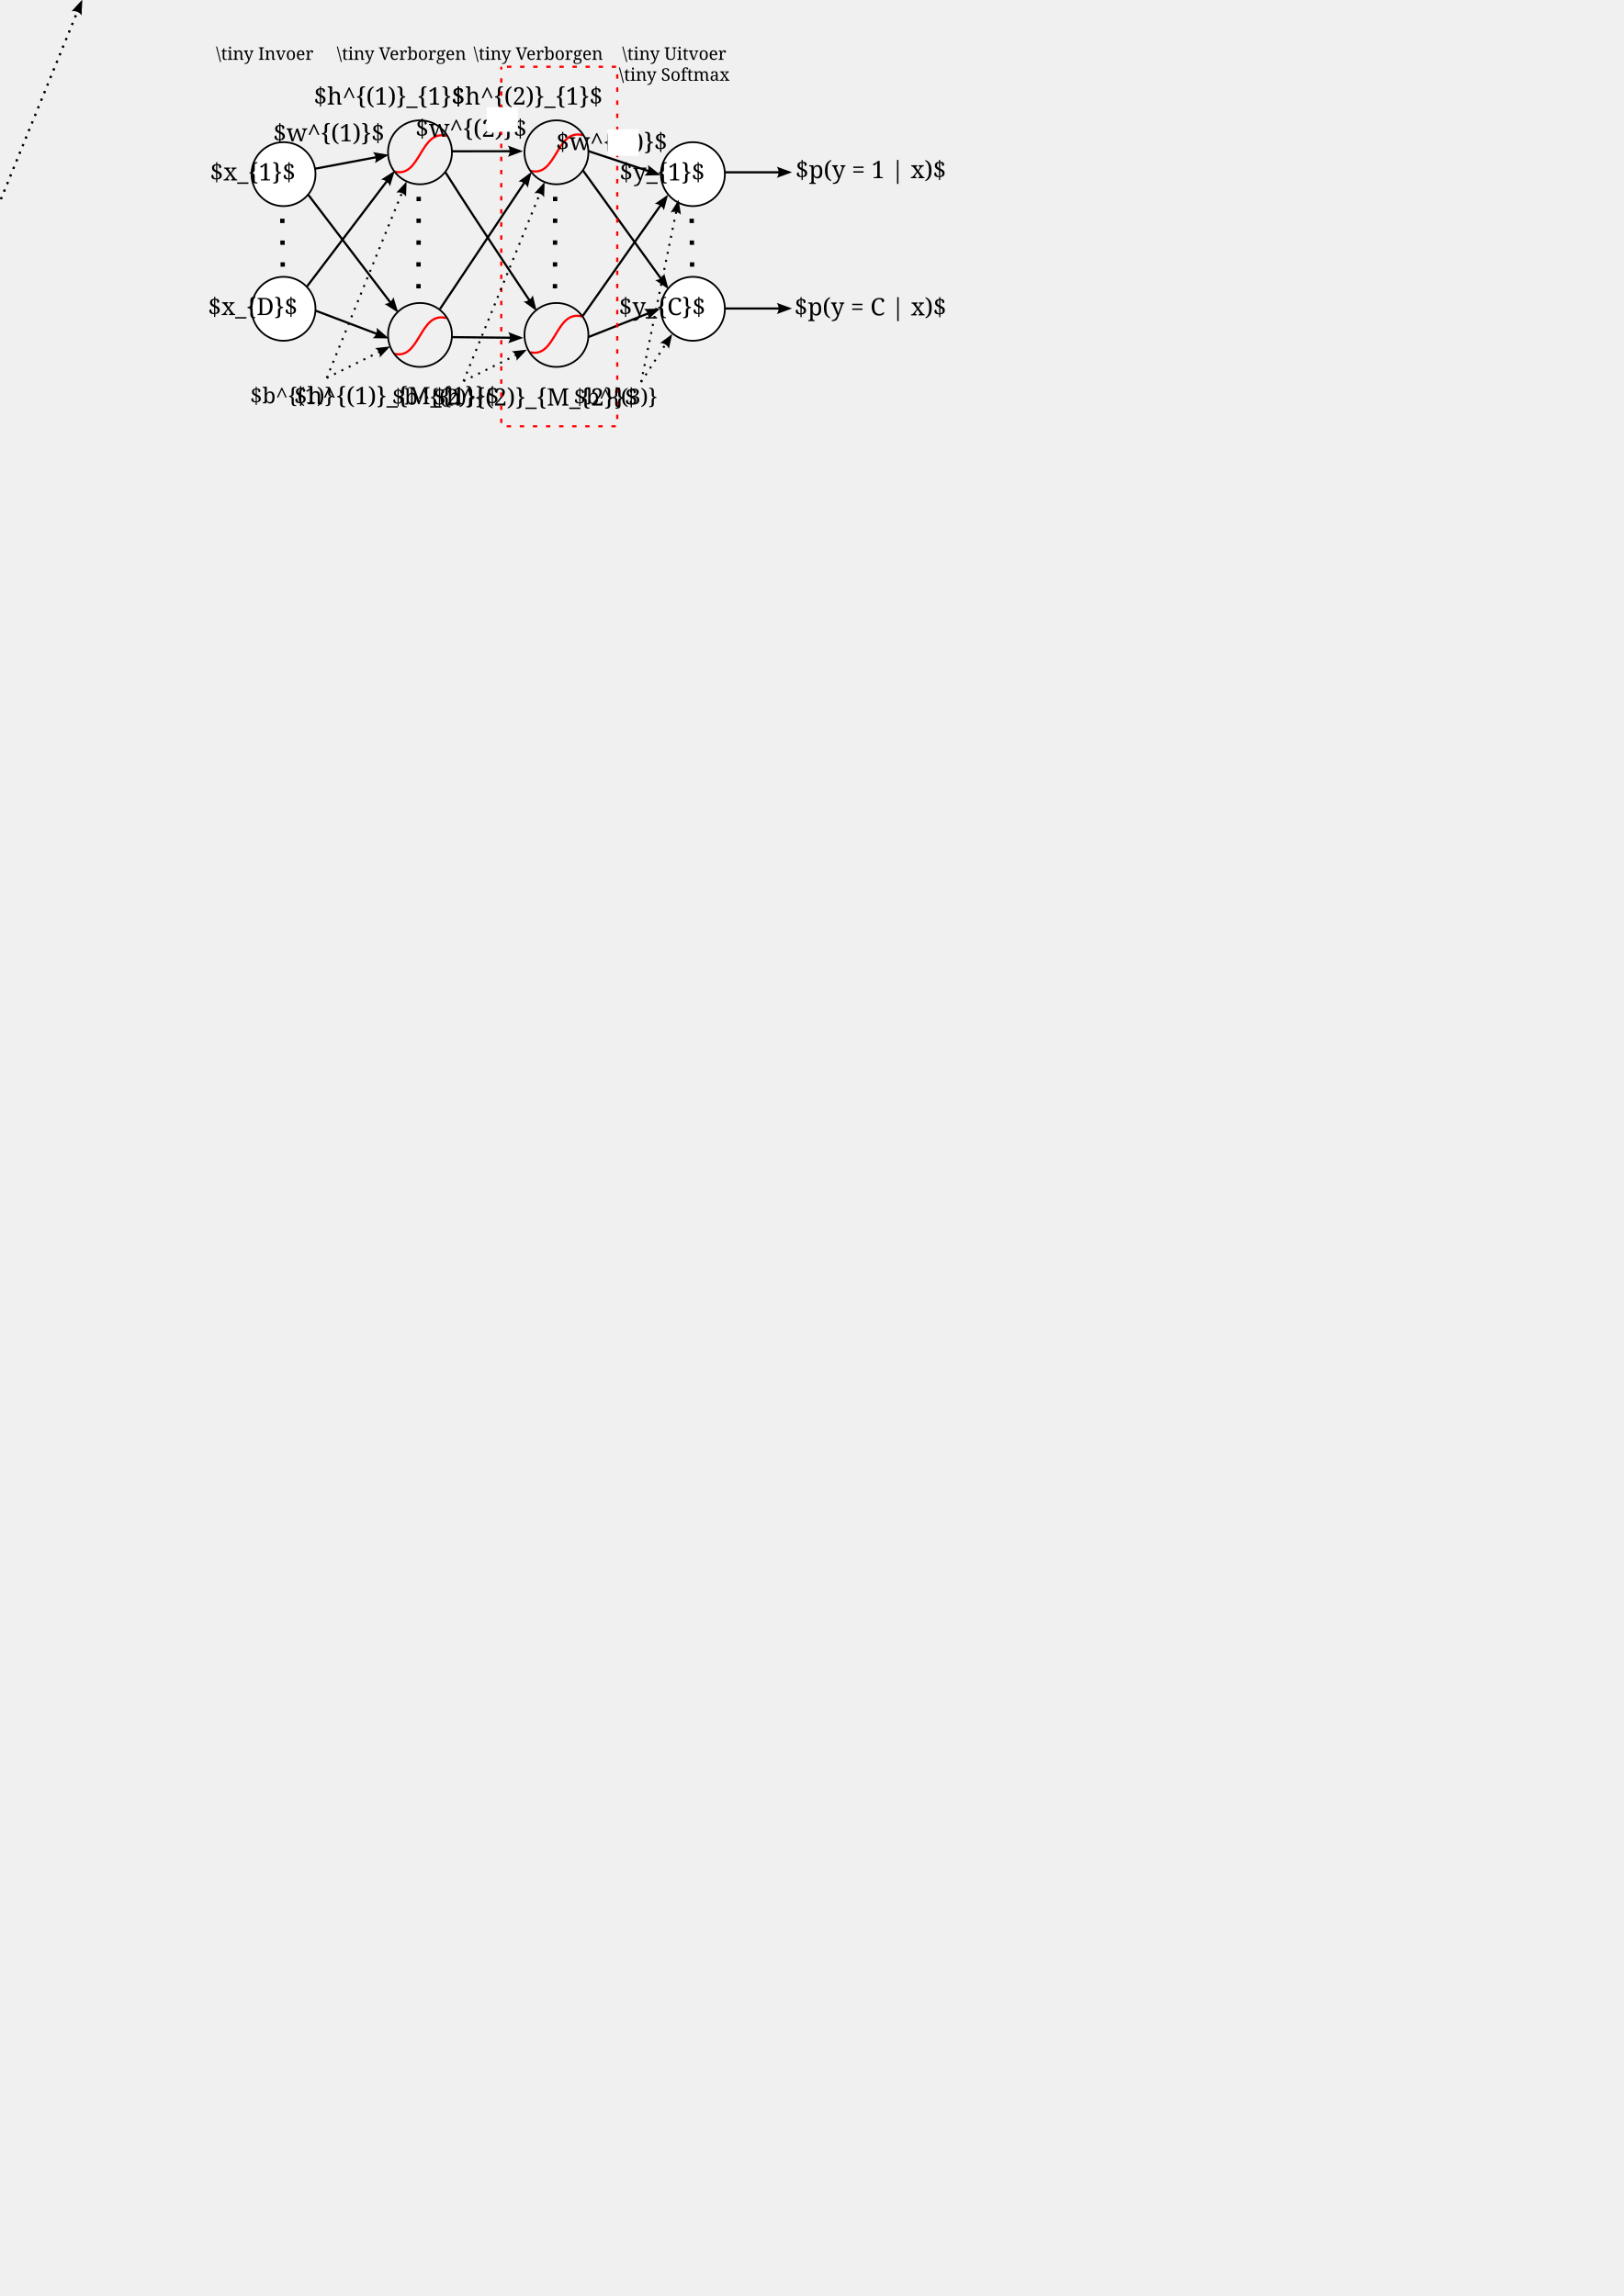
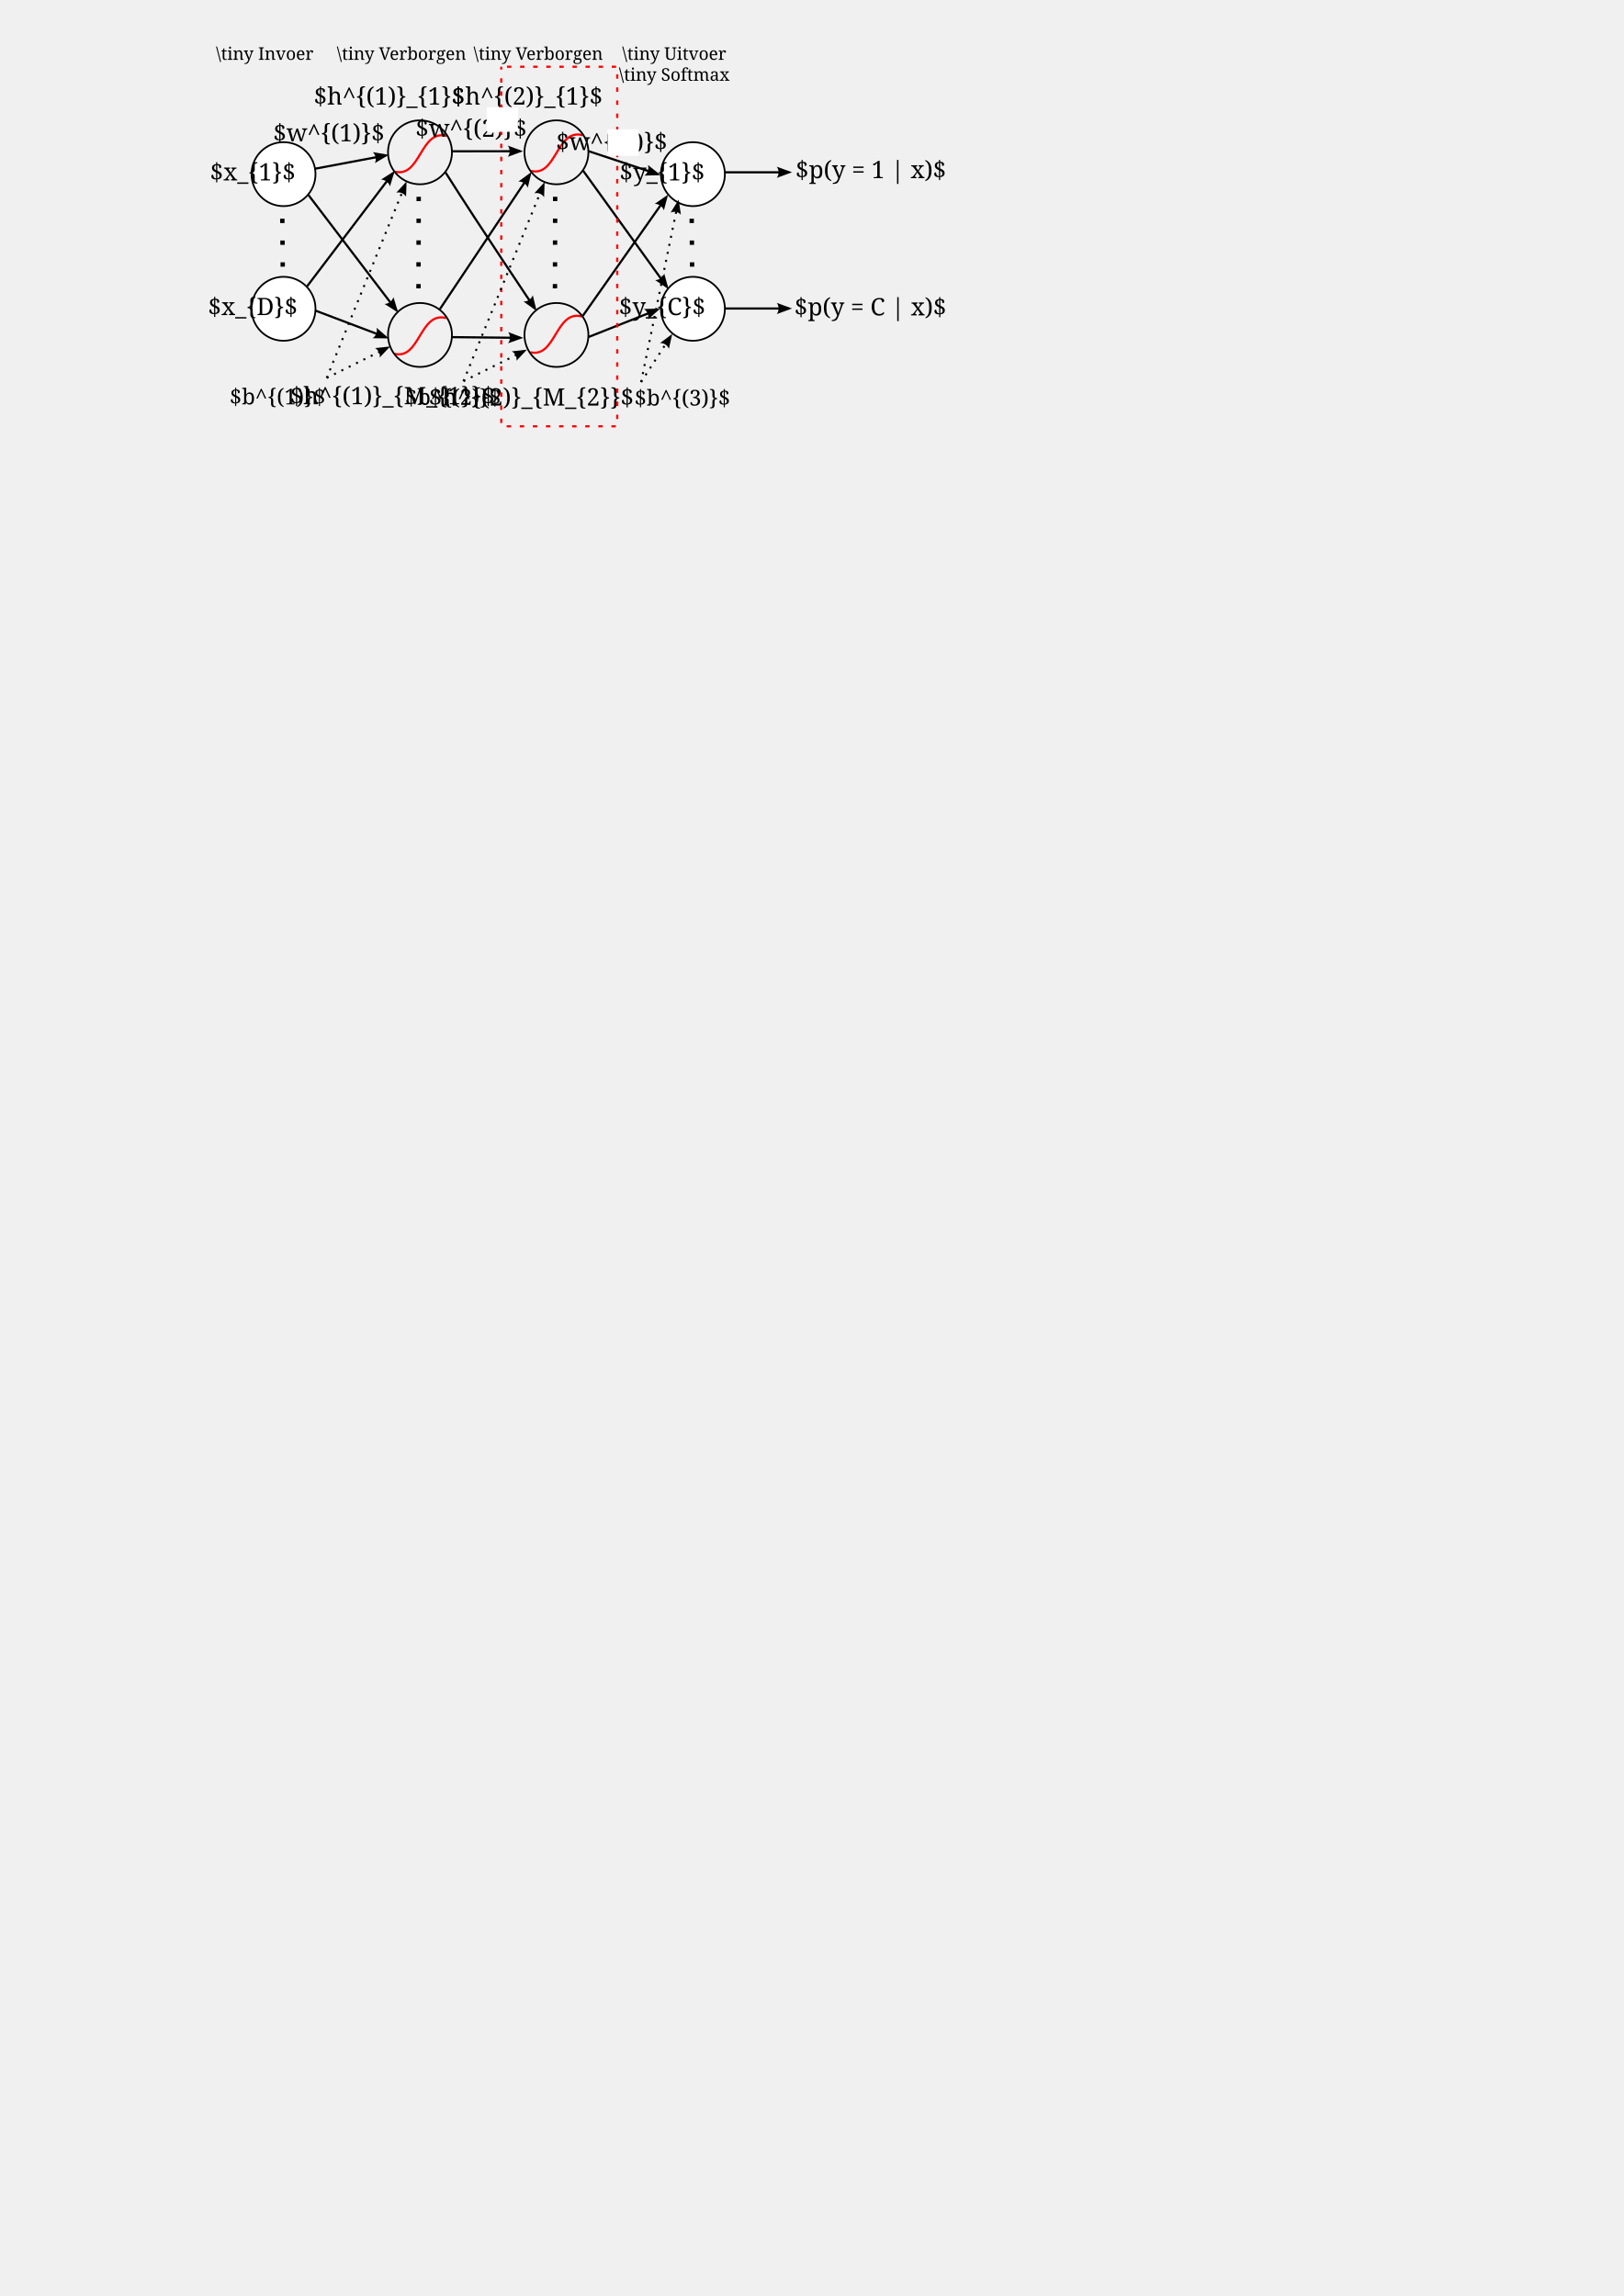
<svg xmlns="http://www.w3.org/2000/svg" width="793.701" height="1122.52" id="svg2" version="1.1">
  <defs id="defs4">
    <marker orient="auto" refY="0" refX="0" id="Arrow2Mend" style="overflow:visible">
      <path id="path3968" style="fill-rule:evenodd;stroke-width:0.4;stroke-linejoin:round" d="M -5.58,-2.582 1.413,-0.01 -5.58,2.561 c 1.117,-1.518 1.111,-3.595 4e-7,-5.143 z" />
    </marker>
    <marker orient="auto" refY="0" refX="0" id="Arrow1Send" style="overflow:visible">
      <path id="path3956" d="M -1.28,0 -2.347,1.067 1.387,0 -2.347,-1.067 Z" style="fill-rule:evenodd;stroke:#000000;stroke-width:0.213pt" />
    </marker>
    <marker orient="auto" refY="0" refX="0" id="Arrow2Lend" style="overflow:visible">
      <path id="path3962" style="fill-rule:evenodd;stroke-width:0.733;stroke-linejoin:round" d="M -11.403,-4.733 1.417,-0.019 -11.403,4.695 c 2.048,-2.783 2.036,-6.591 10e-7,-9.428 z" />
    </marker>
    <marker orient="auto" refY="0" refX="0" id="Arrow2Mend-2" style="overflow:visible">
      <path id="path3968-9" style="fill-rule:evenodd;stroke-width:0.4;stroke-linejoin:round" d="M -5.58,-2.582 1.413,-0.01 -5.58,2.561 c 1.117,-1.518 1.111,-3.595 4e-7,-5.143 z" />
    </marker>
    <marker orient="auto" refY="0" refX="0" id="Arrow2Mend-27" style="overflow:visible">
      <path id="path3968-0" style="fill-rule:evenodd;stroke-width:0.4;stroke-linejoin:round" d="M -5.58,-2.582 1.413,-0.01 -5.58,2.561 c 1.117,-1.518 1.111,-3.595 4e-7,-5.143 z" />
    </marker>
    <marker orient="auto" refY="0" refX="0" id="Arrow2Mend-5" style="overflow:visible">
      <path id="path3968-4" style="fill-rule:evenodd;stroke-width:0.4;stroke-linejoin:round" d="M -5.58,-2.582 1.413,-0.01 -5.58,2.561 c 1.117,-1.518 1.111,-3.595 4e-7,-5.143 z" />
    </marker>
    <marker orient="auto" refY="0" refX="0" id="Arrow2Mend-6" style="overflow:visible">
      <path id="path3968-5" style="fill-rule:evenodd;stroke-width:0.4;stroke-linejoin:round" d="M -5.58,-2.582 1.413,-0.01 -5.58,2.561 c 1.117,-1.518 1.111,-3.595 4e-7,-5.143 z" />
    </marker>
    <marker orient="auto" refY="0" refX="0" id="Arrow2Mend-9" style="overflow:visible">
      <path id="path3968-3" style="fill-rule:evenodd;stroke-width:0.4;stroke-linejoin:round" d="M -5.58,-2.582 1.413,-0.01 -5.58,2.561 c 1.117,-1.518 1.111,-3.595 4e-7,-5.143 z" />
    </marker>
    <marker orient="auto" refY="0" refX="0" id="Arrow2Mend-4" style="overflow:visible">
      <path id="path3968-52" style="fill-rule:evenodd;stroke-width:0.4;stroke-linejoin:round" d="M -5.58,-2.582 1.413,-0.01 -5.58,2.561 c 1.117,-1.518 1.111,-3.595 4e-7,-5.143 z" />
    </marker>
    <marker orient="auto" refY="0" refX="0" id="Arrow2Mend-47" style="overflow:visible">
      <path id="path3968-44" style="fill-rule:evenodd;stroke-width:0.4;stroke-linejoin:round" d="M -5.58,-2.582 1.413,-0.01 -5.58,2.561 c 1.117,-1.518 1.111,-3.595 4e-7,-5.143 z" />
    </marker>
    <marker orient="auto" refY="0" refX="0" id="Arrow2Mend-0" style="overflow:visible">
      <path id="path3968-7" style="fill-rule:evenodd;stroke-width:0.4;stroke-linejoin:round" d="M -5.58,-2.582 1.413,-0.01 -5.58,2.561 c 1.117,-1.518 1.111,-3.595 4e-7,-5.143 z" />
    </marker>
    <marker orient="auto" refY="0" refX="0" id="Arrow2Mend-68" style="overflow:visible">
      <path id="path3968-8" style="fill-rule:evenodd;stroke-width:0.4;stroke-linejoin:round" d="M -5.58,-2.582 1.413,-0.01 -5.58,2.561 c 1.117,-1.518 1.111,-3.595 4e-7,-5.143 z" />
    </marker>
    <marker orient="auto" refY="0" refX="0" id="Arrow2Mend-3" style="overflow:visible">
      <path id="path3968-1" style="fill-rule:evenodd;stroke-width:0.4;stroke-linejoin:round" d="M -5.58,-2.582 1.413,-0.01 -5.58,2.561 c 1.117,-1.518 1.111,-3.595 4e-7,-5.143 z" />
    </marker>
    <marker orient="auto" refY="0" refX="0" id="Arrow2Mend-20" style="overflow:visible">
      <path id="path3968-6" style="fill-rule:evenodd;stroke-width:0.4;stroke-linejoin:round" d="M -5.58,-2.582 1.413,-0.01 -5.58,2.561 c 1.117,-1.518 1.111,-3.595 4e-7,-5.143 z" />
    </marker>
    <marker orient="auto" refY="0" refX="0" id="Arrow2Mend-92" style="overflow:visible">
      <path id="path3968-66" style="fill-rule:evenodd;stroke-width:0.4;stroke-linejoin:round" d="M -5.58,-2.582 1.413,-0.01 -5.58,2.561 c 1.117,-1.518 1.111,-3.595 4e-7,-5.143 z" />
    </marker>
    <marker orient="auto" refY="0" refX="0" id="Arrow2Mend-92-9" style="overflow:visible">
      <path id="path3968-66-5" style="fill-rule:evenodd;stroke-width:0.4;stroke-linejoin:round" d="M -5.58,-2.582 1.413,-0.01 -5.58,2.561 c 1.117,-1.518 1.111,-3.595 4e-7,-5.143 z" />
    </marker>
    <marker orient="auto" refY="0" refX="0" id="Arrow2Mend-92-4" style="overflow:visible">
      <path id="path3968-66-8" style="fill-rule:evenodd;stroke-width:0.4;stroke-linejoin:round" d="M -5.58,-2.582 1.413,-0.01 -5.58,2.561 c 1.117,-1.518 1.111,-3.595 4e-7,-5.143 z" />
    </marker>
    <marker orient="auto" refY="0" refX="0" id="Arrow2Mend-2-5" style="overflow:visible">
      <path id="path3968-9-2" style="fill-rule:evenodd;stroke-width:0.4;stroke-linejoin:round" d="M -5.58,-2.582 1.413,-0.01 -5.58,2.561 c 1.117,-1.518 1.111,-3.595 4e-7,-5.143 z" />
    </marker>
    <marker orient="auto" refY="0" refX="0" id="Arrow2Mend-2-7" style="overflow:visible">
      <path id="path3968-9-7" style="fill-rule:evenodd;stroke-width:0.4;stroke-linejoin:round" d="M -5.58,-2.582 1.413,-0.01 -5.58,2.561 c 1.117,-1.518 1.111,-3.595 4e-7,-5.143 z" />
    </marker>
    <marker orient="auto" refY="0" refX="0" id="Arrow2Mend-2-6" style="overflow:visible">
      <path id="path3968-9-3" style="fill-rule:evenodd;stroke-width:0.4;stroke-linejoin:round" d="M -5.58,-2.582 1.413,-0.01 -5.58,2.561 c 1.117,-1.518 1.111,-3.595 4e-7,-5.143 z" />
    </marker>
    <marker orient="auto" refY="0" refX="0" id="Arrow2Mend-2-53" style="overflow:visible">
      <path id="path3968-9-4" style="fill-rule:evenodd;stroke-width:0.4;stroke-linejoin:round" d="M -5.58,-2.582 1.413,-0.01 -5.58,2.561 c 1.117,-1.518 1.111,-3.595 4e-7,-5.143 z" />
    </marker>
    <marker orient="auto" refY="0" refX="0" id="Arrow2Mend-2-5-3" style="overflow:visible">
      <path id="path3968-9-2-4" style="fill-rule:evenodd;stroke-width:0.4;stroke-linejoin:round" d="M -5.58,-2.582 1.413,-0.01 -5.58,2.561 c 1.117,-1.518 1.111,-3.595 4e-7,-5.143 z" />
    </marker>
    <marker orient="auto" refY="0" refX="0" id="Arrow2Mend-2-9" style="overflow:visible">
      <path id="path3968-9-8" style="fill-rule:evenodd;stroke-width:0.4;stroke-linejoin:round" d="M -5.58,-2.582 1.413,-0.01 -5.58,2.561 c 1.117,-1.518 1.111,-3.595 4e-7,-5.143 z" />
    </marker>
    <marker orient="auto" refY="0" refX="0" id="Arrow2Mend-2-5-1" style="overflow:visible">
      <path id="path3968-9-2-47" style="fill-rule:evenodd;stroke-width:0.4;stroke-linejoin:round" d="M -5.58,-2.582 1.413,-0.01 -5.58,2.561 c 1.117,-1.518 1.111,-3.595 4e-7,-5.143 z" />
    </marker>
  </defs>
  <g id="layer1" transform="translate(0,0.00124269)">
    <path style="fill:none;stroke:#000000;stroke-width:1.067px;stroke-linecap:butt;stroke-linejoin:miter;stroke-opacity:1;marker-end:url(#Arrow2Mend)" d="m 150.547,95.042 c 19.193,25.236 43.198,56.628 43.198,56.628" id="path3935" />
    <path style="fill:none;stroke:#000000;stroke-width:1.067px;stroke-linecap:butt;stroke-linejoin:miter;stroke-opacity:1;marker-end:url(#Arrow2Mend)" d="M 150.131,139.954 192.045,84.715" id="path4755" />
    <g id="g5731" transform="translate(0,0.5563168)">
      <g id="g3877">
-         <circle style="fill:#ffffff;fill-rule:evenodd;stroke:#000000;stroke-width:0.853;stroke-linecap:butt;stroke-linejoin:miter;stroke-miterlimit:4;stroke-dasharray:none;stroke-opacity:1" id="path3005" cx="138.589" cy="84.582" r="15.633" />
+         <circle style="fill:#ffffff;fill-rule:evenodd;stroke:#000000;stroke-width:0.853;stroke-linecap:butt;stroke-linejoin:miter;stroke-miterlimit:4;stroke-dasharray:none;stroke-opacity:1" id="path3005" cx="138.589" cy="84.582" r="15.633" d="m 154.222,84.582 c 0,8.634 -6.999,15.633 -15.633,15.633 -8.634,0 -15.633,-6.999 -15.633,-15.633 0,-8.634 6.999,-15.633 15.633,-15.633 8.634,0 15.633,6.999 15.633,15.633 z" />
        <text xml:space="preserve" style="font-style:normal;font-variant:normal;font-weight:normal;font-stretch:normal;font-size:12.8px;line-height:0%;font-family:serif;-inkscape-font-specification:Serif;text-align:center;letter-spacing:0px;word-spacing:0px;writing-mode:lr-tb;text-anchor:middle;fill:#000000;fill-opacity:1;stroke:none;stroke-width:1.067" x="138.581" y="87.655" id="text3001">
          <tspan id="tspan3003" x="138.581" y="87.655" style="font-size:11.733px;line-height:1.25;font-family:serif;stroke-width:1.067">$x_{1}$</tspan>
        </text>
      </g>
      <g transform="translate(0,-14.48642)" id="g3859">
-         <circle style="fill:#ffffff;fill-rule:evenodd;stroke:#000000;stroke-width:0.853;stroke-linecap:butt;stroke-linejoin:miter;stroke-miterlimit:4;stroke-dasharray:none;stroke-opacity:1" id="path3005-3" cx="138.589" cy="164.898" r="15.633" />
+         <circle style="fill:#ffffff;fill-rule:evenodd;stroke:#000000;stroke-width:0.853;stroke-linecap:butt;stroke-linejoin:miter;stroke-miterlimit:4;stroke-dasharray:none;stroke-opacity:1" id="path3005-3" cx="138.589" cy="164.898" r="15.633" d="m 154.222,164.898 c 0,8.634 -6.999,15.633 -15.633,15.633 -8.634,0 -15.633,-6.999 -15.633,-15.633 0,-8.634 6.999,-15.633 15.633,-15.633 8.634,0 15.633,6.999 15.633,15.633 z" />
        <text xml:space="preserve" style="font-style:normal;font-variant:normal;font-weight:normal;font-stretch:normal;font-size:12.8px;line-height:0%;font-family:serif;-inkscape-font-specification:Serif;text-align:center;letter-spacing:0px;word-spacing:0px;writing-mode:lr-tb;text-anchor:middle;fill:#000000;fill-opacity:1;stroke:none;stroke-width:1.067" x="138.581" y="167.972" id="text3001-6">
          <tspan id="tspan3003-7" x="138.581" y="167.972" style="font-size:11.733px;line-height:1.25;font-family:serif;stroke-width:1.067">$x_{D}$</tspan>
        </text>
      </g>
      <path id="path4945" d="m 137.97,102.89 0.259,29.768" style="fill:none;stroke:#000000;stroke-width:2.133;stroke-linecap:butt;stroke-linejoin:miter;stroke-miterlimit:4;stroke-dasharray:2.133, 8.533;stroke-dashoffset:7.2;stroke-opacity:1" />
    </g>
    <g id="g5742" transform="translate(-0.6974609,0.2526435)">
      <g id="g3877-7" transform="translate(67.40351,-10.36823)">
        <path style="fill:none;stroke:#ff0000;stroke-width:1.067px;stroke-linecap:butt;stroke-linejoin:miter;stroke-opacity:1" d="M 126.393,94.049 C 138.9,97.116 138.731,73.22 151.603,76.552 h -0.564" id="path3895" />
-         <circle style="fill:none;fill-rule:evenodd;stroke:#000000;stroke-width:0.853;stroke-linecap:butt;stroke-linejoin:miter;stroke-miterlimit:4;stroke-dasharray:none;stroke-opacity:1" id="path3005-9" cx="138.589" cy="84.582" r="15.633" />
+         <circle style="fill:none;fill-rule:evenodd;stroke:#000000;stroke-width:0.853;stroke-linecap:butt;stroke-linejoin:miter;stroke-miterlimit:4;stroke-dasharray:none;stroke-opacity:1" id="path3005-9" cx="138.589" cy="84.582" r="15.633" d="m 154.222,84.582 c 0,8.634 -6.999,15.633 -15.633,15.633 -8.634,0 -15.633,-6.999 -15.633,-15.633 0,-8.634 6.999,-15.633 15.633,-15.633 8.634,0 15.633,6.999 15.633,15.633 z" />
        <text xml:space="preserve" style="font-style:normal;font-variant:normal;font-weight:normal;font-stretch:normal;font-size:12.8px;line-height:0%;font-family:serif;-inkscape-font-specification:Serif;text-align:center;letter-spacing:0px;word-spacing:0px;writing-mode:lr-tb;text-anchor:middle;fill:#000000;fill-opacity:1;stroke:none;stroke-width:1.067" x="138.581" y="61.23" id="text3001-2">
          <tspan id="tspan3003-0" x="138.581" y="61.23" style="font-size:11.733px;line-height:1.25;font-family:serif;stroke-width:1.067">$h^{(1)}_{1}$</tspan>
        </text>
      </g>
      <g transform="translate(67.40351,-1.387984)" id="g3859-2">
        <path style="fill:none;stroke:#ff0000;stroke-width:1.067px;stroke-linecap:butt;stroke-linejoin:miter;stroke-opacity:1" d="m 126.099,174.112 c 12.507,3.067 12.338,-20.829 25.21,-17.497 h -0.564" id="path3895-6" />
-         <circle style="fill:none;fill-rule:evenodd;stroke:#000000;stroke-width:0.853;stroke-linecap:butt;stroke-linejoin:miter;stroke-miterlimit:4;stroke-dasharray:none;stroke-opacity:1" id="path3005-3-3" cx="138.589" cy="164.898" r="15.633" />
-         <text xml:space="preserve" style="font-style:normal;font-variant:normal;font-weight:normal;font-stretch:normal;font-size:12.8px;line-height:0%;font-family:serif;-inkscape-font-specification:Serif;text-align:center;letter-spacing:0px;word-spacing:0px;writing-mode:lr-tb;text-anchor:middle;fill:#000000;fill-opacity:1;stroke:none;stroke-width:1.067" x="142.109" y="198.746" id="text3001-6-7">
-           <tspan id="tspan3003-7-5" x="142.109" y="198.746" style="font-size:11.733px;line-height:1.25;font-family:serif;stroke-width:1.067">$h^{(1)}_{M_{1}}$</tspan>
+         <circle style="fill:none;fill-rule:evenodd;stroke:#000000;stroke-width:0.853;stroke-linecap:butt;stroke-linejoin:miter;stroke-miterlimit:4;stroke-dasharray:none;stroke-opacity:1" id="path3005-3-3" cx="138.589" cy="164.898" r="15.633" d="m 154.222,164.898 c 0,8.634 -6.999,15.633 -15.633,15.633 -8.634,0 -15.633,-6.999 -15.633,-15.633 0,-8.634 6.999,-15.633 15.633,-15.633 8.634,0 15.633,6.999 15.633,15.633 z" />
+         <text xml:space="preserve" style="font-size:12.8px;font-style:normal;font-variant:normal;font-weight:normal;font-stretch:normal;text-align:center;line-height:0%;letter-spacing:0px;word-spacing:0px;writing-mode:lr-tb;text-anchor:middle;fill:#000000;fill-opacity:1;stroke:none;font-family:serif;-inkscape-font-specification:Serif" x="140.109" y="198.746" id="text3001-6-7">
+           <tspan id="tspan3003-7-5" x="140.109" y="198.746" style="font-size:11.733px;line-height:1.25;font-family:serif">$h^{(1)}_{M_{1}}$</tspan>
        </text>
        <path style="fill:none;stroke:#ff0000;stroke-width:1.067px;stroke-linecap:butt;stroke-linejoin:miter;stroke-opacity:1" d="m 192.499,173.333 c 12.507,3.067 12.338,-20.829 25.21,-17.497 h -0.564" id="path3895-6-1" />
        <path style="fill:none;stroke:#ff0000;stroke-width:1.067px;stroke-linecap:butt;stroke-linejoin:miter;stroke-opacity:1" d="m 192.869,84.699 c 12.507,3.067 12.338,-20.829 25.21,-17.497 h -0.564" id="path3895-6-1-5" />
      </g>
      <path id="path4945-9" d="m 205.373,92.479 -0.11,51.188" style="fill:none;stroke:#000000;stroke-width:2.133;stroke-linecap:butt;stroke-linejoin:miter;stroke-miterlimit:4;stroke-dasharray:2.133, 8.533;stroke-dashoffset:7.2;stroke-opacity:1" />
    </g>
    <g id="g5764" transform="translate(0,-0.5563167)">
      <g id="g3877-7-2-9" transform="translate(200.1182,1.112633)">
-         <circle style="fill:#ffffff;fill-rule:evenodd;stroke:#000000;stroke-width:0.853;stroke-linecap:butt;stroke-linejoin:miter;stroke-miterlimit:4;stroke-dasharray:none;stroke-opacity:1" id="path3005-9-2-3" cx="138.589" cy="84.582" r="15.633" />
+         <circle style="fill:#ffffff;fill-rule:evenodd;stroke:#000000;stroke-width:0.853;stroke-linecap:butt;stroke-linejoin:miter;stroke-miterlimit:4;stroke-dasharray:none;stroke-opacity:1" id="path3005-9-2-3" cx="138.589" cy="84.582" r="15.633" d="m 154.222,84.582 c 0,8.634 -6.999,15.633 -15.633,15.633 -8.634,0 -15.633,-6.999 -15.633,-15.633 0,-8.634 6.999,-15.633 15.633,-15.633 8.634,0 15.633,6.999 15.633,15.633 z" />
        <text xml:space="preserve" style="font-style:normal;font-variant:normal;font-weight:normal;font-stretch:normal;font-size:12.8px;line-height:0%;font-family:serif;-inkscape-font-specification:Serif;text-align:center;letter-spacing:0px;word-spacing:0px;writing-mode:lr-tb;text-anchor:middle;fill:#000000;fill-opacity:1;stroke:none;stroke-width:1.067" x="138.581" y="87.655" id="text3001-2-8-1">
          <tspan id="tspan3003-0-9-9" x="138.581" y="87.655" style="font-size:11.733px;line-height:1.25;font-family:serif;stroke-width:1.067">$y_{1}$</tspan>
        </text>
      </g>
      <g transform="translate(200.1182,-13.37378)" id="g3859-2-7-4">
-         <circle style="fill:#ffffff;fill-rule:evenodd;stroke:#000000;stroke-width:0.853;stroke-linecap:butt;stroke-linejoin:miter;stroke-miterlimit:4;stroke-dasharray:none;stroke-opacity:1" id="path3005-3-3-3-7" cx="138.589" cy="164.898" r="15.633" />
+         <circle style="fill:#ffffff;fill-rule:evenodd;stroke:#000000;stroke-width:0.853;stroke-linecap:butt;stroke-linejoin:miter;stroke-miterlimit:4;stroke-dasharray:none;stroke-opacity:1" id="path3005-3-3-3-7" cx="138.589" cy="164.898" r="15.633" d="m 154.222,164.898 c 0,8.634 -6.999,15.633 -15.633,15.633 -8.634,0 -15.633,-6.999 -15.633,-15.633 0,-8.634 6.999,-15.633 15.633,-15.633 8.634,0 15.633,6.999 15.633,15.633 z" />
        <text xml:space="preserve" style="font-style:normal;font-variant:normal;font-weight:normal;font-stretch:normal;font-size:12.8px;line-height:0%;font-family:serif;-inkscape-font-specification:Serif;text-align:center;letter-spacing:0px;word-spacing:0px;writing-mode:lr-tb;text-anchor:middle;fill:#000000;fill-opacity:1;stroke:none;stroke-width:1.067" x="138.581" y="167.972" id="text3001-6-7-6-8">
          <tspan id="tspan3003-7-5-1-4" x="138.581" y="167.972" style="font-size:11.733px;line-height:1.25;font-family:serif;stroke-width:1.067">$y_{C}$</tspan>
        </text>
      </g>
      <path id="path4945-9-2-5" d="m 338.088,104.003 0.259,29.768" style="fill:none;stroke:#000000;stroke-width:2.133;stroke-linecap:butt;stroke-linejoin:miter;stroke-miterlimit:4;stroke-dasharray:2.133, 8.533;stroke-dashoffset:7.2;stroke-opacity:1" />
    </g>
    <g id="g5817" transform="translate(5.3611,0.00524092)">
      <g transform="translate(128.051,-10.12083)" id="g3877-7-0">
-         <circle id="path3005-9-3" style="fill:none;fill-rule:evenodd;stroke:#000000;stroke-width:0.853;stroke-linecap:butt;stroke-linejoin:miter;stroke-miterlimit:4;stroke-dasharray:none;stroke-opacity:1" cx="138.589" cy="84.582" r="15.633" />
+         <circle id="path3005-9-3" style="fill:none;fill-rule:evenodd;stroke:#000000;stroke-width:0.853;stroke-linecap:butt;stroke-linejoin:miter;stroke-miterlimit:4;stroke-dasharray:none;stroke-opacity:1" cx="138.589" cy="84.582" r="15.633" d="m 154.222,84.582 c 0,8.634 -6.999,15.633 -15.633,15.633 -8.634,0 -15.633,-6.999 -15.633,-15.633 0,-8.634 6.999,-15.633 15.633,-15.633 8.634,0 15.633,6.999 15.633,15.633 z" />
        <text id="text3001-2-6" y="61.23" x="139.319" style="font-style:normal;font-variant:normal;font-weight:normal;font-stretch:normal;font-size:12.8px;line-height:0%;font-family:serif;-inkscape-font-specification:Serif;text-align:center;letter-spacing:0px;word-spacing:0px;writing-mode:lr-tb;text-anchor:middle;fill:#000000;fill-opacity:1;stroke:none;stroke-width:1.067" xml:space="preserve">
          <tspan y="61.23" x="139.319" id="tspan3003-0-1" style="font-size:11.733px;line-height:1.25;font-family:serif;stroke-width:1.067">$h^{(2)}_{1}$</tspan>
        </text>
      </g>
      <g id="g3859-2-0" transform="translate(128.051,-1.140581)">
-         <circle id="path3005-3-3-6" style="fill:none;fill-rule:evenodd;stroke:#000000;stroke-width:0.853;stroke-linecap:butt;stroke-linejoin:miter;stroke-miterlimit:4;stroke-dasharray:none;stroke-opacity:1" cx="138.589" cy="164.898" r="15.633" />
-         <text id="text3001-6-7-3" y="199.406" x="143.299" style="font-style:normal;font-variant:normal;font-weight:normal;font-stretch:normal;font-size:12.8px;line-height:0%;font-family:serif;-inkscape-font-specification:Serif;text-align:center;letter-spacing:0px;word-spacing:0px;writing-mode:lr-tb;text-anchor:middle;fill:#000000;fill-opacity:1;stroke:none;stroke-width:1.067" xml:space="preserve">
-           <tspan y="199.406" x="143.299" id="tspan3003-7-5-2" style="font-size:11.733px;line-height:1.25;font-family:serif;stroke-width:1.067">$h^{(2)}_{M_{2}}$</tspan>
+         <circle id="path3005-3-3-6" style="fill:none;fill-rule:evenodd;stroke:#000000;stroke-width:0.853;stroke-linecap:butt;stroke-linejoin:miter;stroke-miterlimit:4;stroke-dasharray:none;stroke-opacity:1" cx="138.589" cy="164.898" r="15.633" d="m 154.222,164.898 c 0,8.634 -6.999,15.633 -15.633,15.633 -8.634,0 -15.633,-6.999 -15.633,-15.633 0,-8.634 6.999,-15.633 15.633,-15.633 8.634,0 15.633,6.999 15.633,15.633 z" />
+         <text id="text3001-6-7-3" y="199.406" x="141.299" style="font-size:12.8px;font-style:normal;font-variant:normal;font-weight:normal;font-stretch:normal;text-align:center;line-height:0%;letter-spacing:0px;word-spacing:0px;writing-mode:lr-tb;text-anchor:middle;fill:#000000;fill-opacity:1;stroke:none;font-family:serif;-inkscape-font-specification:Serif" xml:space="preserve">
+           <tspan y="199.406" x="141.299" id="tspan3003-7-5-2" style="font-size:11.733px;line-height:1.25;font-family:serif">$h^{(2)}_{M_{2}}$</tspan>
        </text>
      </g>
      <path style="fill:none;stroke:#000000;stroke-width:2.133;stroke-linecap:butt;stroke-linejoin:miter;stroke-miterlimit:4;stroke-dasharray:2.133, 8.533;stroke-dashoffset:7.2;stroke-opacity:1" d="m 266.021,92.726 -0.11,51.188" id="path4945-9-0" />
    </g>
    <flowRoot xml:space="preserve" id="flowRoot5828" style="font-style:normal;font-variant:normal;font-weight:normal;font-stretch:normal;font-size:12.8px;line-height:0.01%;font-family:serif;-inkscape-font-specification:Serif;text-align:center;letter-spacing:0px;word-spacing:0px;writing-mode:lr-tb;text-anchor:middle;fill:#000000;fill-opacity:1;stroke:none;stroke-width:1.067px;stroke-linecap:butt;stroke-linejoin:miter;stroke-opacity:1">
      <flowRegion id="flowRegion5830" style="font-family:serif;stroke-width:1.067px">
        <rect id="rect5832" width="0.369" height="28.437" x="366.723" y="92.52" style="font-family:serif;stroke-width:1.138px" />
      </flowRegion>
      <flowPara id="flowPara5834" style="font-size:11.733px;line-height:1.25;font-family:serif;stroke-width:1.067px"> </flowPara>
    </flowRoot>
    <path style="fill:none;stroke:#000000;stroke-width:1.067px;stroke-linecap:butt;stroke-linejoin:miter;stroke-opacity:1;marker-end:url(#Arrow2Mend)" d="m 154.123,151.829 34.528,13.083" id="path4755-7" />
    <path style="fill:none;stroke:#000000;stroke-width:1.067px;stroke-linecap:butt;stroke-linejoin:miter;stroke-opacity:1;marker-end:url(#Arrow2Mend)" d="m 154.068,82.469 34.528,-6.49" id="path4755-7-6" />
    <path style="fill:none;stroke:#000000;stroke-width:1.067px;stroke-linecap:butt;stroke-linejoin:miter;stroke-opacity:1;marker-end:url(#Arrow2Mend)" d="m 220.913,164.825 33.42,0.342" id="path4755-7-7" />
    <path style="fill:none;stroke:#000000;stroke-width:1.067px;stroke-linecap:butt;stroke-linejoin:miter;stroke-opacity:1;marker-end:url(#Arrow2Mend)" d="m 220.767,73.964 33.42,-0.027" id="path4755-7-7-5" />
    <path style="fill:none;stroke:#000000;stroke-width:1.067px;stroke-linecap:butt;stroke-linejoin:miter;stroke-opacity:1;marker-end:url(#Arrow2Mend)" d="m 217.73,84.226 c 16.978,26.898 43.752,66.599 43.752,66.599" id="path3935-3" />
    <path style="fill:none;stroke:#000000;stroke-width:1.067px;stroke-linecap:butt;stroke-linejoin:miter;stroke-opacity:1;marker-end:url(#Arrow2Mend)" d="M 215.059,151.09 259.004,85.326" id="path4755-8" />
    <path style="fill:none;stroke:#000000;stroke-width:1.067px;stroke-linecap:butt;stroke-linejoin:miter;stroke-opacity:1;marker-end:url(#Arrow2Mend)" d="m 287.714,73.902 33.789,11.237" id="path4755-7-7-5-4" />
    <path style="fill:none;stroke:#000000;stroke-width:1.067px;stroke-linecap:butt;stroke-linejoin:miter;stroke-opacity:1;marker-end:url(#Arrow2Mend)" d="m 287.714,164.752 33.605,-13.322" id="path4755-7-7-5-49" />
    <path style="fill:none;stroke:#000000;stroke-width:1.067px;stroke-linecap:butt;stroke-linejoin:miter;stroke-opacity:1;marker-end:url(#Arrow2Mend)" d="m 284.944,83.319 40.991,56.846" id="path4755-7-7-5-8" />
    <path style="fill:none;stroke:#000000;stroke-width:1.067px;stroke-linecap:butt;stroke-linejoin:miter;stroke-opacity:1;marker-end:url(#Arrow2Mend)" d="M 284.903,154.392 325.71,96.383" id="path4755-7-7-5-49-4" />
    <path style="fill:none;stroke:#000000;stroke-width:1.067px;stroke-linecap:butt;stroke-linejoin:miter;stroke-opacity:1;marker-end:url(#Arrow2Mend-92)" d="m 354.58,150.827 h 31.076" id="path6438-0" />
    <path style="fill:none;stroke:#000000;stroke-width:1.067px;stroke-linecap:butt;stroke-linejoin:miter;stroke-opacity:1;marker-end:url(#Arrow2Mend-92)" d="m 354.58,84.236 h 31.076" id="path6438-0-7" />
    <text xml:space="preserve" style="font-style:normal;font-variant:normal;font-weight:normal;font-stretch:normal;font-size:12.8px;line-height:0%;font-family:serif;-inkscape-font-specification:Serif;text-align:start;letter-spacing:0px;word-spacing:0px;writing-mode:lr-tb;text-anchor:start;fill:#000000;fill-opacity:1;stroke:none;stroke-width:1.067" x="388.837" y="87.098" id="text6908">
      <tspan id="tspan6910" x="388.837" y="87.098" style="font-size:11.733px;line-height:1.25;font-family:serif;stroke-width:1.067">$p(y = 1 | x)$</tspan>
    </text>
    <text xml:space="preserve" style="font-style:normal;font-variant:normal;font-weight:normal;font-stretch:normal;font-size:12.8px;line-height:0%;font-family:serif;-inkscape-font-specification:Serif;text-align:start;letter-spacing:0px;word-spacing:0px;writing-mode:lr-tb;text-anchor:start;fill:#000000;fill-opacity:1;stroke:none;stroke-width:1.067" x="388.3" y="154.177" id="text6908-1">
      <tspan id="tspan6910-7" x="388.3" y="154.177" style="font-size:11.733px;line-height:1.25;font-family:serif;stroke-width:1.067">$p(y = C | x)$</tspan>
    </text>
    <text xml:space="preserve" style="font-style:normal;font-variant:normal;font-weight:normal;font-stretch:normal;font-size:12.8px;line-height:0%;font-family:serif;-inkscape-font-specification:Serif;text-align:center;letter-spacing:0px;word-spacing:0px;writing-mode:lr-tb;text-anchor:middle;fill:#000000;fill-opacity:1;stroke:none;stroke-width:1.067" x="169.109" y="69.08" id="text6933">
      <tspan id="tspan6935" x="169.109" y="69.08" style="font-size:11.733px;line-height:1.25;font-family:serif;stroke-width:1.067">$w^{(1)}$</tspan>
    </text>
    <text xml:space="preserve" style="font-style:normal;font-variant:normal;font-weight:normal;font-stretch:normal;font-size:12.8px;line-height:0%;font-family:serif;-inkscape-font-specification:Serif;text-align:center;letter-spacing:0px;word-spacing:0px;writing-mode:lr-tb;text-anchor:middle;fill:#000000;fill-opacity:1;stroke:none;stroke-width:1.067" x="238.673" y="66.878" id="text6933-2">
      <tspan id="tspan6935-7" x="238.673" y="66.878" style="font-size:11.733px;line-height:1.25;font-family:serif;stroke:none;stroke-width:1.067;stroke-opacity:1">$w^{(2)}$</tspan>
    </text>
    <text xml:space="preserve" style="font-style:normal;font-variant:normal;font-weight:normal;font-stretch:normal;font-size:12.8px;line-height:0%;font-family:serif;-inkscape-font-specification:Serif;text-align:center;letter-spacing:0px;word-spacing:0px;writing-mode:lr-tb;text-anchor:middle;fill:#000000;fill-opacity:1;stroke:none;stroke-width:1.067" x="307.353" y="73.407" id="text6933-22">
      <tspan id="tspan6935-6" x="307.353" y="73.407" style="font-size:11.733px;line-height:1.25;font-family:serif;stroke-width:1.067">$w^{(3)}$</tspan>
    </text>
    <text xml:space="preserve" style="font-style:normal;font-variant:normal;font-weight:normal;font-stretch:normal;font-size:12.8px;line-height:0%;font-family:serif;-inkscape-font-specification:Serif;text-align:center;letter-spacing:0px;word-spacing:0px;writing-mode:lr-tb;text-anchor:middle;fill:#000000;fill-opacity:1;stroke:none;stroke-width:1.067" x="137.752" y="29.246" id="text6967">
      <tspan id="tspan6969" x="137.752" y="29.246" style="font-size:8.533px;line-height:1.25;font-family:serif;stroke-width:1.067">\tiny Invoer</tspan>
    </text>
    <text xml:space="preserve" style="font-style:normal;font-variant:normal;font-weight:normal;font-stretch:normal;font-size:12.8px;line-height:0%;font-family:serif;-inkscape-font-specification:Serif;text-align:center;letter-spacing:0px;word-spacing:0px;writing-mode:lr-tb;text-anchor:middle;fill:#000000;fill-opacity:1;stroke:none;stroke-width:1.067" x="204.596" y="29.246" id="text6967-1">
      <tspan id="tspan6969-0" x="204.596" y="29.246" style="font-size:8.533px;line-height:1.25;font-family:serif;stroke-width:1.067">\tiny Verborgen</tspan>
    </text>
    <text xml:space="preserve" style="font-style:normal;font-variant:normal;font-weight:normal;font-stretch:normal;font-size:12.8px;line-height:0%;font-family:serif;-inkscape-font-specification:Serif;text-align:center;letter-spacing:0px;word-spacing:0px;writing-mode:lr-tb;text-anchor:middle;fill:#000000;fill-opacity:1;stroke:none;stroke-width:1.067" x="271.441" y="29.246" id="text6967-1-6">
      <tspan id="tspan6969-0-1" x="271.441" y="29.246" style="font-size:8.533px;line-height:1.25;font-family:serif;stroke-width:1.067">\tiny Verborgen</tspan>
    </text>
    <text xml:space="preserve" style="font-style:normal;font-variant:normal;font-weight:normal;font-stretch:normal;font-size:12.8px;line-height:0%;font-family:serif;-inkscape-font-specification:Serif;text-align:center;letter-spacing:0px;word-spacing:0px;writing-mode:lr-tb;text-anchor:middle;fill:#000000;fill-opacity:1;stroke:none;stroke-width:1.067" x="337.917" y="29.246" id="text6967-1-5">
      <tspan id="tspan6969-0-9" x="337.917" y="29.246" style="font-size:8.533px;line-height:1.25;font-family:serif;stroke-width:1.067">\tiny Uitvoer</tspan>
    </text>
    <text xml:space="preserve" style="font-style:normal;font-variant:normal;font-weight:normal;font-stretch:normal;font-size:12.8px;line-height:0%;font-family:serif;-inkscape-font-specification:Serif;text-align:center;letter-spacing:0px;word-spacing:0px;writing-mode:lr-tb;text-anchor:middle;fill:#000000;fill-opacity:1;stroke:none;stroke-width:1.067" x="337.917" y="39.48" id="text6967-1-5-4">
      <tspan id="tspan6969-0-9-9" x="337.917" y="39.48" style="font-size:8.533px;line-height:1.25;font-family:serif;stroke-width:1.067">\tiny Softmax</tspan>
    </text>
    <rect style="fill:none;stroke:#ff0000;stroke-width:1.067;stroke-miterlimit:4;stroke-dasharray:2.133, 4.267;stroke-dashoffset:3.6;stroke-opacity:1" id="rect7051" width="56.693" height="175.793" x="245.032" y="32.631" />
    <rect style="fill:#ffffff;fill-opacity:1;stroke:none;stroke-width:1.067" id="rect7055" width="15.265" height="12.024" x="237.909" y="52.415" />
    <rect style="fill:#ffffff;fill-opacity:1;stroke:none;stroke-width:1.067" id="rect7055-0" width="15.265" height="12.937" x="297.018" y="63.245" />
    <g id="g11594">
      <g id="g11439">
        <path style="fill:none;stroke:#000000;stroke-width:1;stroke-linecap:butt;stroke-linejoin:miter;stroke-miterlimit:4;stroke-dasharray:1, 3;stroke-dashoffset:0;stroke-opacity:1;marker-end:url(#Arrow2Mend-2)" d="M 159.719,184.757 198.218,90.003" id="path10928" />
        <g transform="translate(132.7676,10.36287)" id="g11594-6">
          <g id="g11439-9">
            <path style="fill:none;stroke:#000000;stroke-width:1;stroke-linecap:butt;stroke-linejoin:miter;stroke-miterlimit:4;stroke-dasharray:1, 3;stroke-dashoffset:0;stroke-opacity:1;marker-end:url(#Arrow2Mend-2-9)" d="M 180.611,176.431 198.693,88.627" id="path10928-1" />
          </g>
          <path id="path10928-0-55" d="m 180.611,176.431 14.47,-22.342" style="fill:none;stroke:#000000;stroke-width:1;stroke-linecap:butt;stroke-linejoin:miter;stroke-miterlimit:4;stroke-dasharray:1, 3;stroke-dashoffset:0;stroke-opacity:1;marker-end:url(#Arrow2Mend-2-5-1)" />
-           <text xml:space="preserve" style="font-style:normal;font-variant:normal;font-weight:normal;font-stretch:normal;font-size:10.667px;line-height:1.25;font-family:serif;-inkscape-font-specification:serif;text-align:center;letter-spacing:0px;word-spacing:0px;text-anchor:middle;fill:#000000;fill-opacity:1;stroke:none" x="25.246" y="186.812" id="text11998">
-             <tspan id="tspan11996" x="25.246" y="186.812">$b^{(1)}</tspan>
+           <text xml:space="preserve" style="font-size:10.667px;font-style:normal;font-variant:normal;font-weight:normal;font-stretch:normal;text-align:center;line-height:1.25;letter-spacing:0px;word-spacing:0px;text-anchor:middle;fill:#000000;fill-opacity:1;stroke:none;font-family:serif;-inkscape-font-specification:serif" x="18.176" y="187.329" id="text11998">
+             <tspan id="tspan11996" x="18.176" y="187.329">$b^{(1)}$</tspan>
          </text>
        </g>
-         <text xml:space="preserve" style="font-style:normal;font-variant:normal;font-weight:normal;font-stretch:normal;font-size:10.667px;line-height:1.25;font-family:serif;-inkscape-font-specification:serif;text-align:center;letter-spacing:0px;word-spacing:0px;text-anchor:middle;fill:#000000;fill-opacity:1;stroke:none" x="224.594" y="197.788" id="text11998-9">
-           <tspan id="tspan11996-1" x="224.594" y="197.788">$b^{(2)}</tspan>
-         </text>
-         <text xml:space="preserve" style="font-style:normal;font-variant:normal;font-weight:normal;font-stretch:normal;font-size:10.667px;line-height:1.25;font-family:serif;-inkscape-font-specification:serif;text-align:center;letter-spacing:0px;word-spacing:0px;text-anchor:middle;fill:#000000;fill-opacity:1;stroke:none" x="313.401" y="197.687" id="text11998-7">
-           <tspan id="tspan11996-4" x="313.401" y="197.687">$b^{(3)}</tspan>
+         <text xml:space="preserve" style="font-size:10.667px;font-style:normal;font-variant:normal;font-weight:normal;font-stretch:normal;text-align:center;line-height:1.25;letter-spacing:0px;word-spacing:0px;text-anchor:middle;fill:#000000;fill-opacity:1;stroke:none;font-family:serif;-inkscape-font-specification:serif" x="233.966" y="197.92" id="text11998-9">
+           <tspan id="tspan11996-1" x="233.966" y="197.92">$b^{(2)}$</tspan>
+         </text>
+         <text xml:space="preserve" style="font-size:10.667px;font-style:normal;font-variant:normal;font-weight:normal;font-stretch:normal;text-align:start;line-height:1.25;letter-spacing:0px;word-spacing:0px;text-anchor:start;fill:#000000;fill-opacity:1;stroke:none;font-family:serif;-inkscape-font-specification:serif" x="310.129" y="198.271" id="text11998-7">
+           <tspan id="tspan11996-4" x="310.129" y="198.271" style="text-align:start;text-anchor:start">$b^{(3)}$</tspan>
        </text>
      </g>
      <path id="path10928-0" d="m 159.719,184.757 29.742,-14.738" style="fill:none;stroke:#000000;stroke-width:1;stroke-linecap:butt;stroke-linejoin:miter;stroke-miterlimit:4;stroke-dasharray:1, 3;stroke-dashoffset:0;stroke-opacity:1;marker-end:url(#Arrow2Mend-2-5)" />
    </g>
-     <path style="fill:none;stroke:#000000;stroke-width:1;stroke-linecap:butt;stroke-linejoin:miter;stroke-miterlimit:4;stroke-dasharray:1, 3;stroke-dashoffset:0;stroke-opacity:1;marker-end:url(#Arrow2Mend-2-7)" d="M 0.463,97.356 39.604,1.312" id="path10928-4" />
-     <path style="fill:none;stroke:#000000;stroke-width:1;stroke-linecap:butt;stroke-linejoin:miter;stroke-miterlimit:4;stroke-dasharray:1, 3;stroke-dashoffset:0;stroke-opacity:1;marker-end:url(#Arrow2Mend-2-6)" d="M 0.463,97.356 39.604,1.312" id="path10928-6" />
    <g transform="translate(66.83981,1.582043)" id="g11594-4">
      <g id="g11439-7">
        <path style="fill:none;stroke:#000000;stroke-width:1;stroke-linecap:butt;stroke-linejoin:miter;stroke-miterlimit:4;stroke-dasharray:1, 3;stroke-dashoffset:0;stroke-opacity:1;marker-end:url(#Arrow2Mend-2-53)" d="M 159.719,184.757 198.86,88.713" id="path10928-65" />
      </g>
      <path id="path10928-0-5" d="m 159.719,184.757 29.742,-14.738" style="fill:none;stroke:#000000;stroke-width:1;stroke-linecap:butt;stroke-linejoin:miter;stroke-miterlimit:4;stroke-dasharray:1, 3;stroke-dashoffset:0;stroke-opacity:1;marker-end:url(#Arrow2Mend-2-5-3)" />
    </g>
  </g>
</svg>
